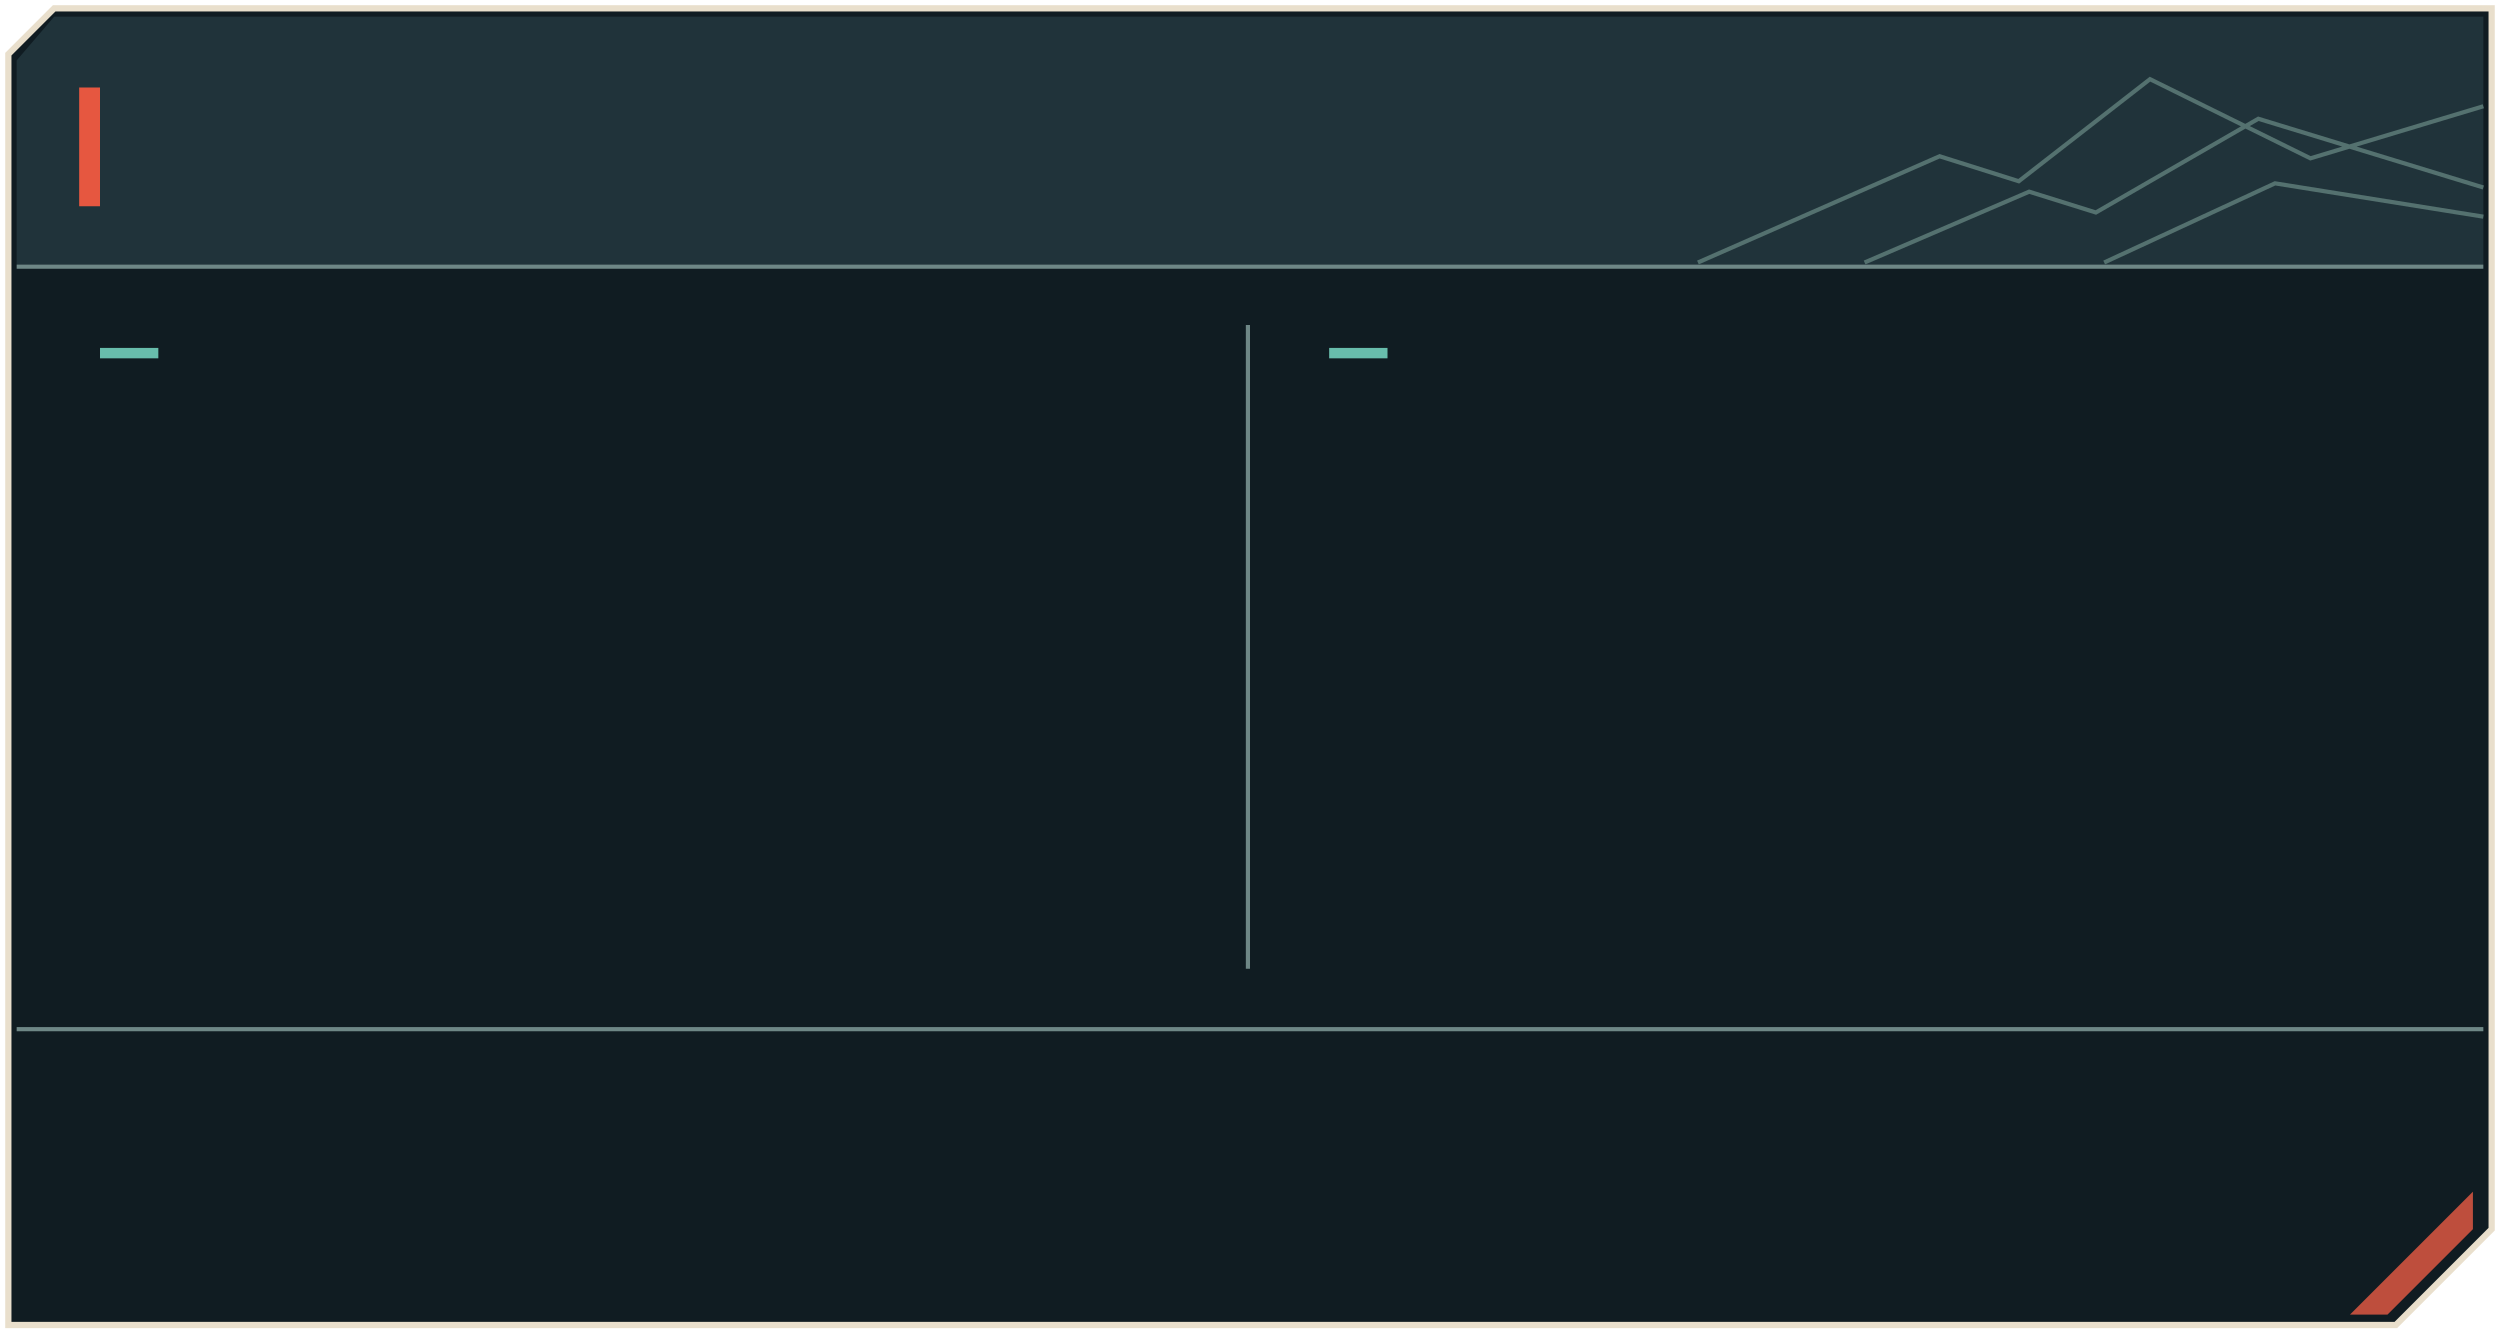
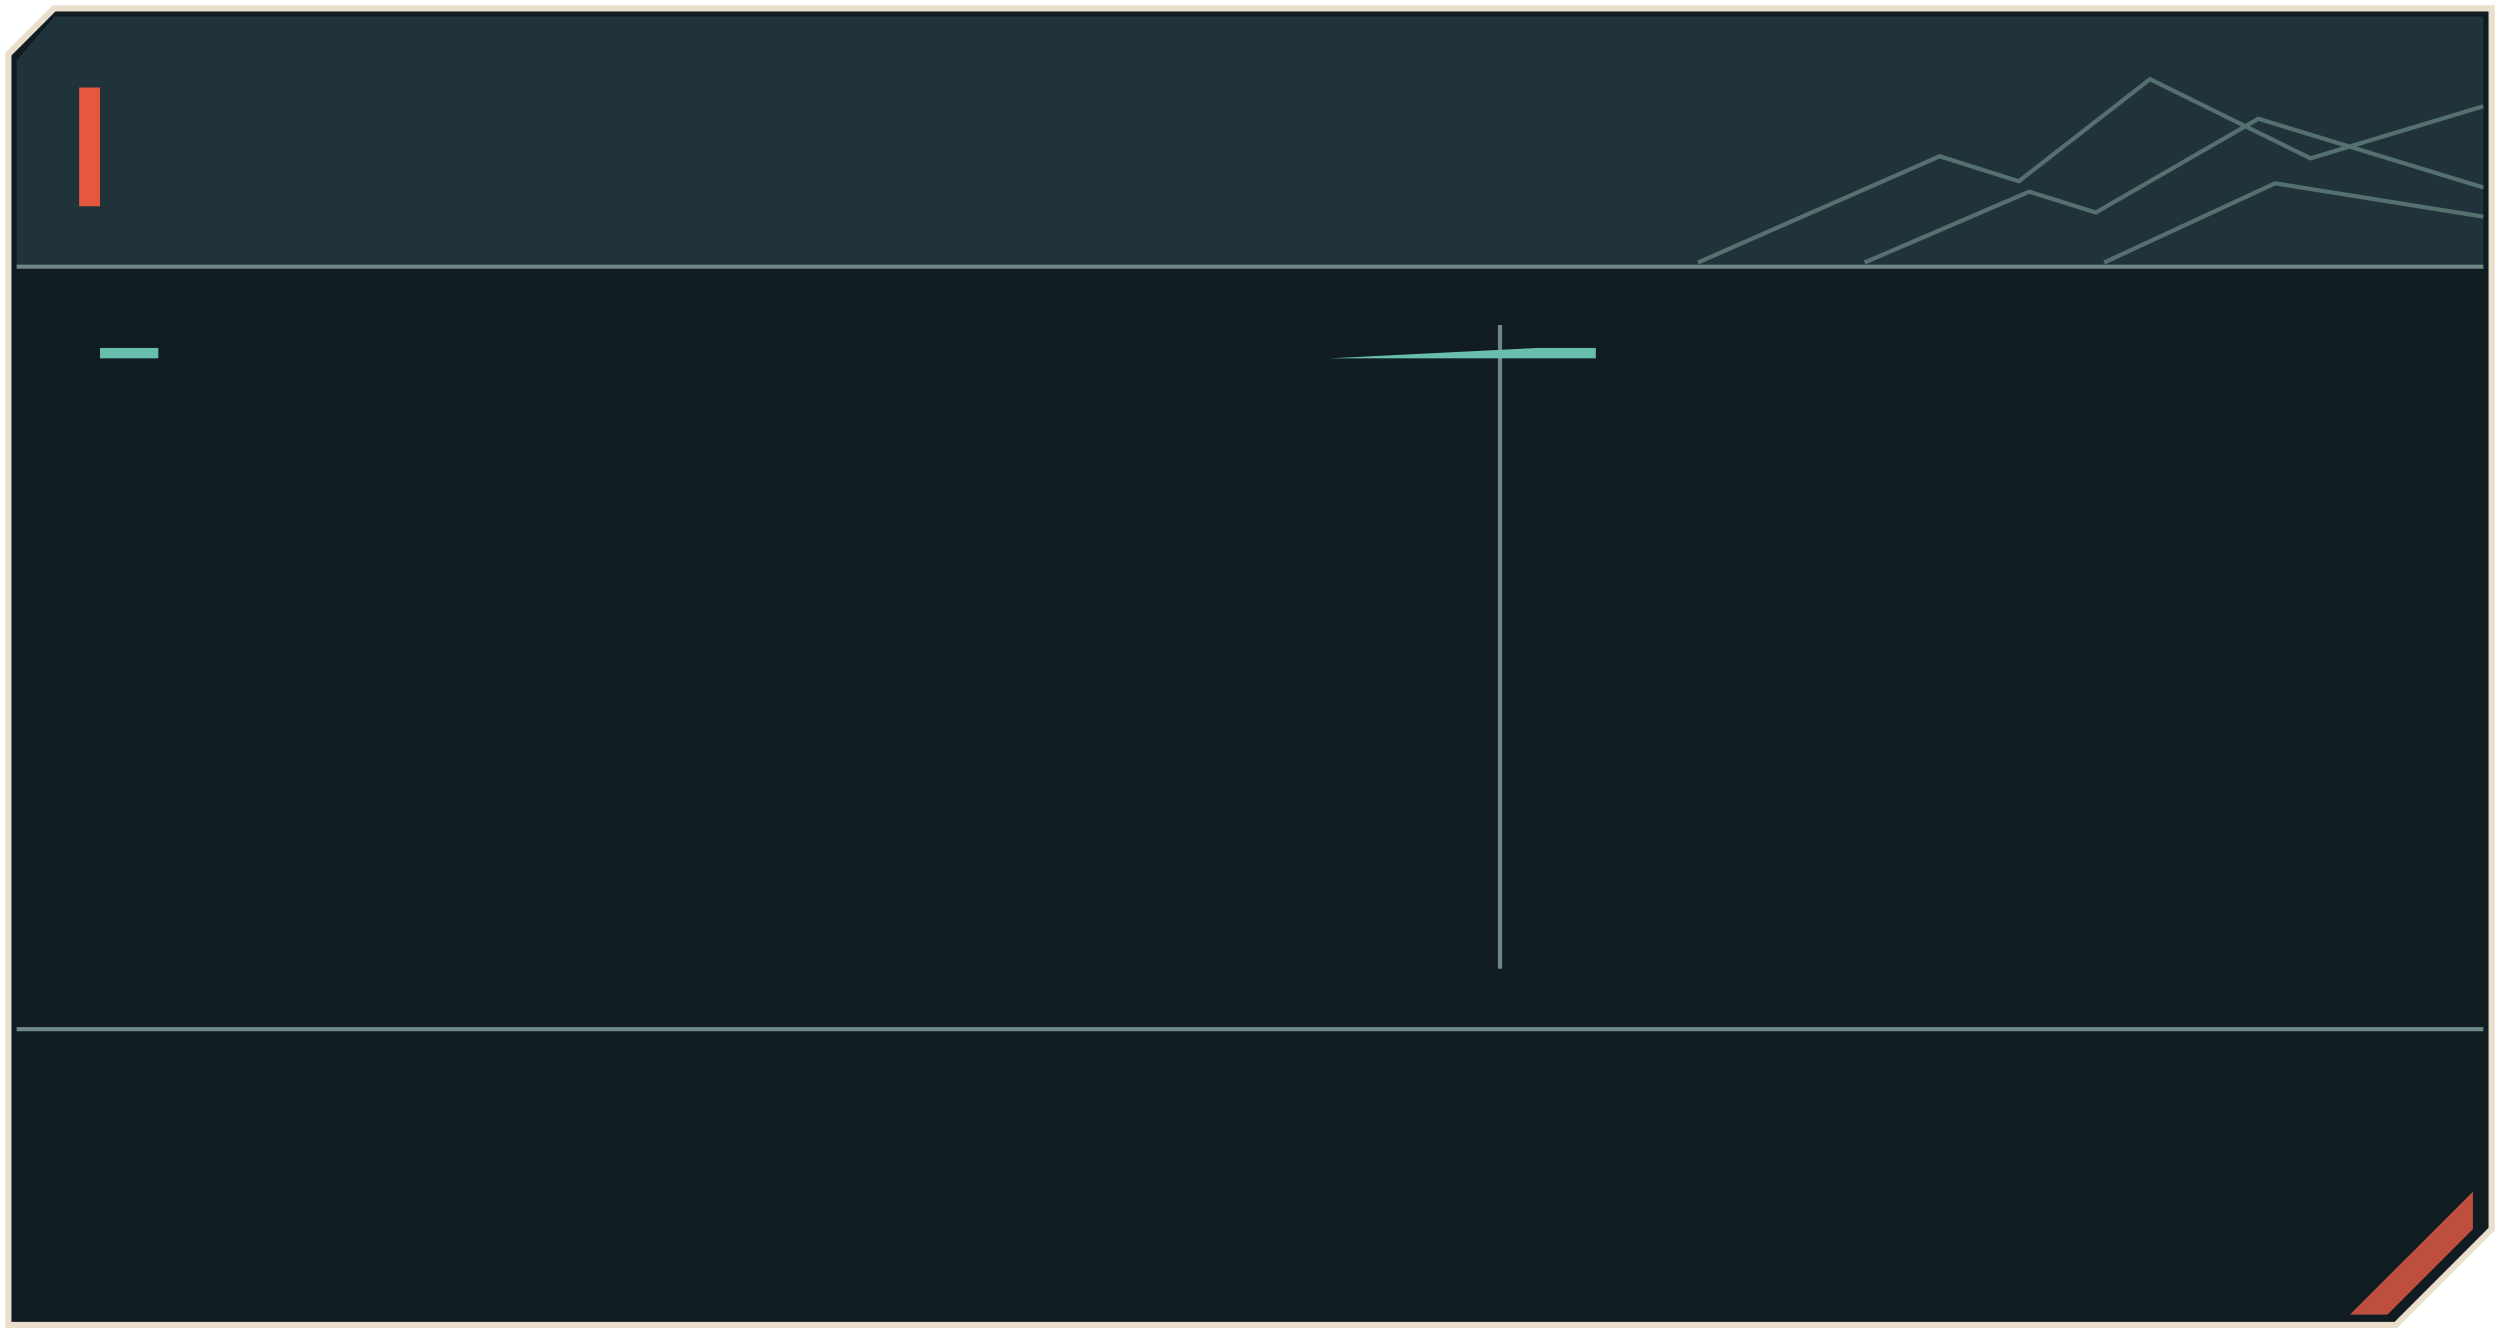
<svg xmlns="http://www.w3.org/2000/svg" viewBox="0 0 1200 640" width="1200" height="640">
  <path fill="#101c22" stroke="#e9dfcc" stroke-width="3" d="M26 4H1196V590L1150 636H4V26Z" />
  <path fill="#20333a" d="M26 8H1192V127H8V29Z" />
-   <path fill="none" stroke="#6e8786" stroke-width="2" d="M8 128H1192M8 494H1192M599 156V465" />
+   <path fill="none" stroke="#6e8786" stroke-width="2" d="M8 128H1192M8 494H1192M720 156V465" />
  <path fill="#e65740" d="M38 42H48V99H38Z" />
-   <path fill="#68bdac" d="M48 167H76V172H48ZM638 167H666V172H638Z" />
+   <path fill="#68bdac" d="M48 167H76V172H48ZM738 167H766V172H638Z" />
  <g fill="none" stroke="#54716f" stroke-width="2">
    <path d="M815 126l116-51 38 12 63-49 77 38 83-25M895 126l79-34 32 10 78-45 108 33M1010 126l82-38 100 16" />
  </g>
  <path fill="#be4e3d" d="M1128 631l59-59v18l-41 41Z" />
</svg>
